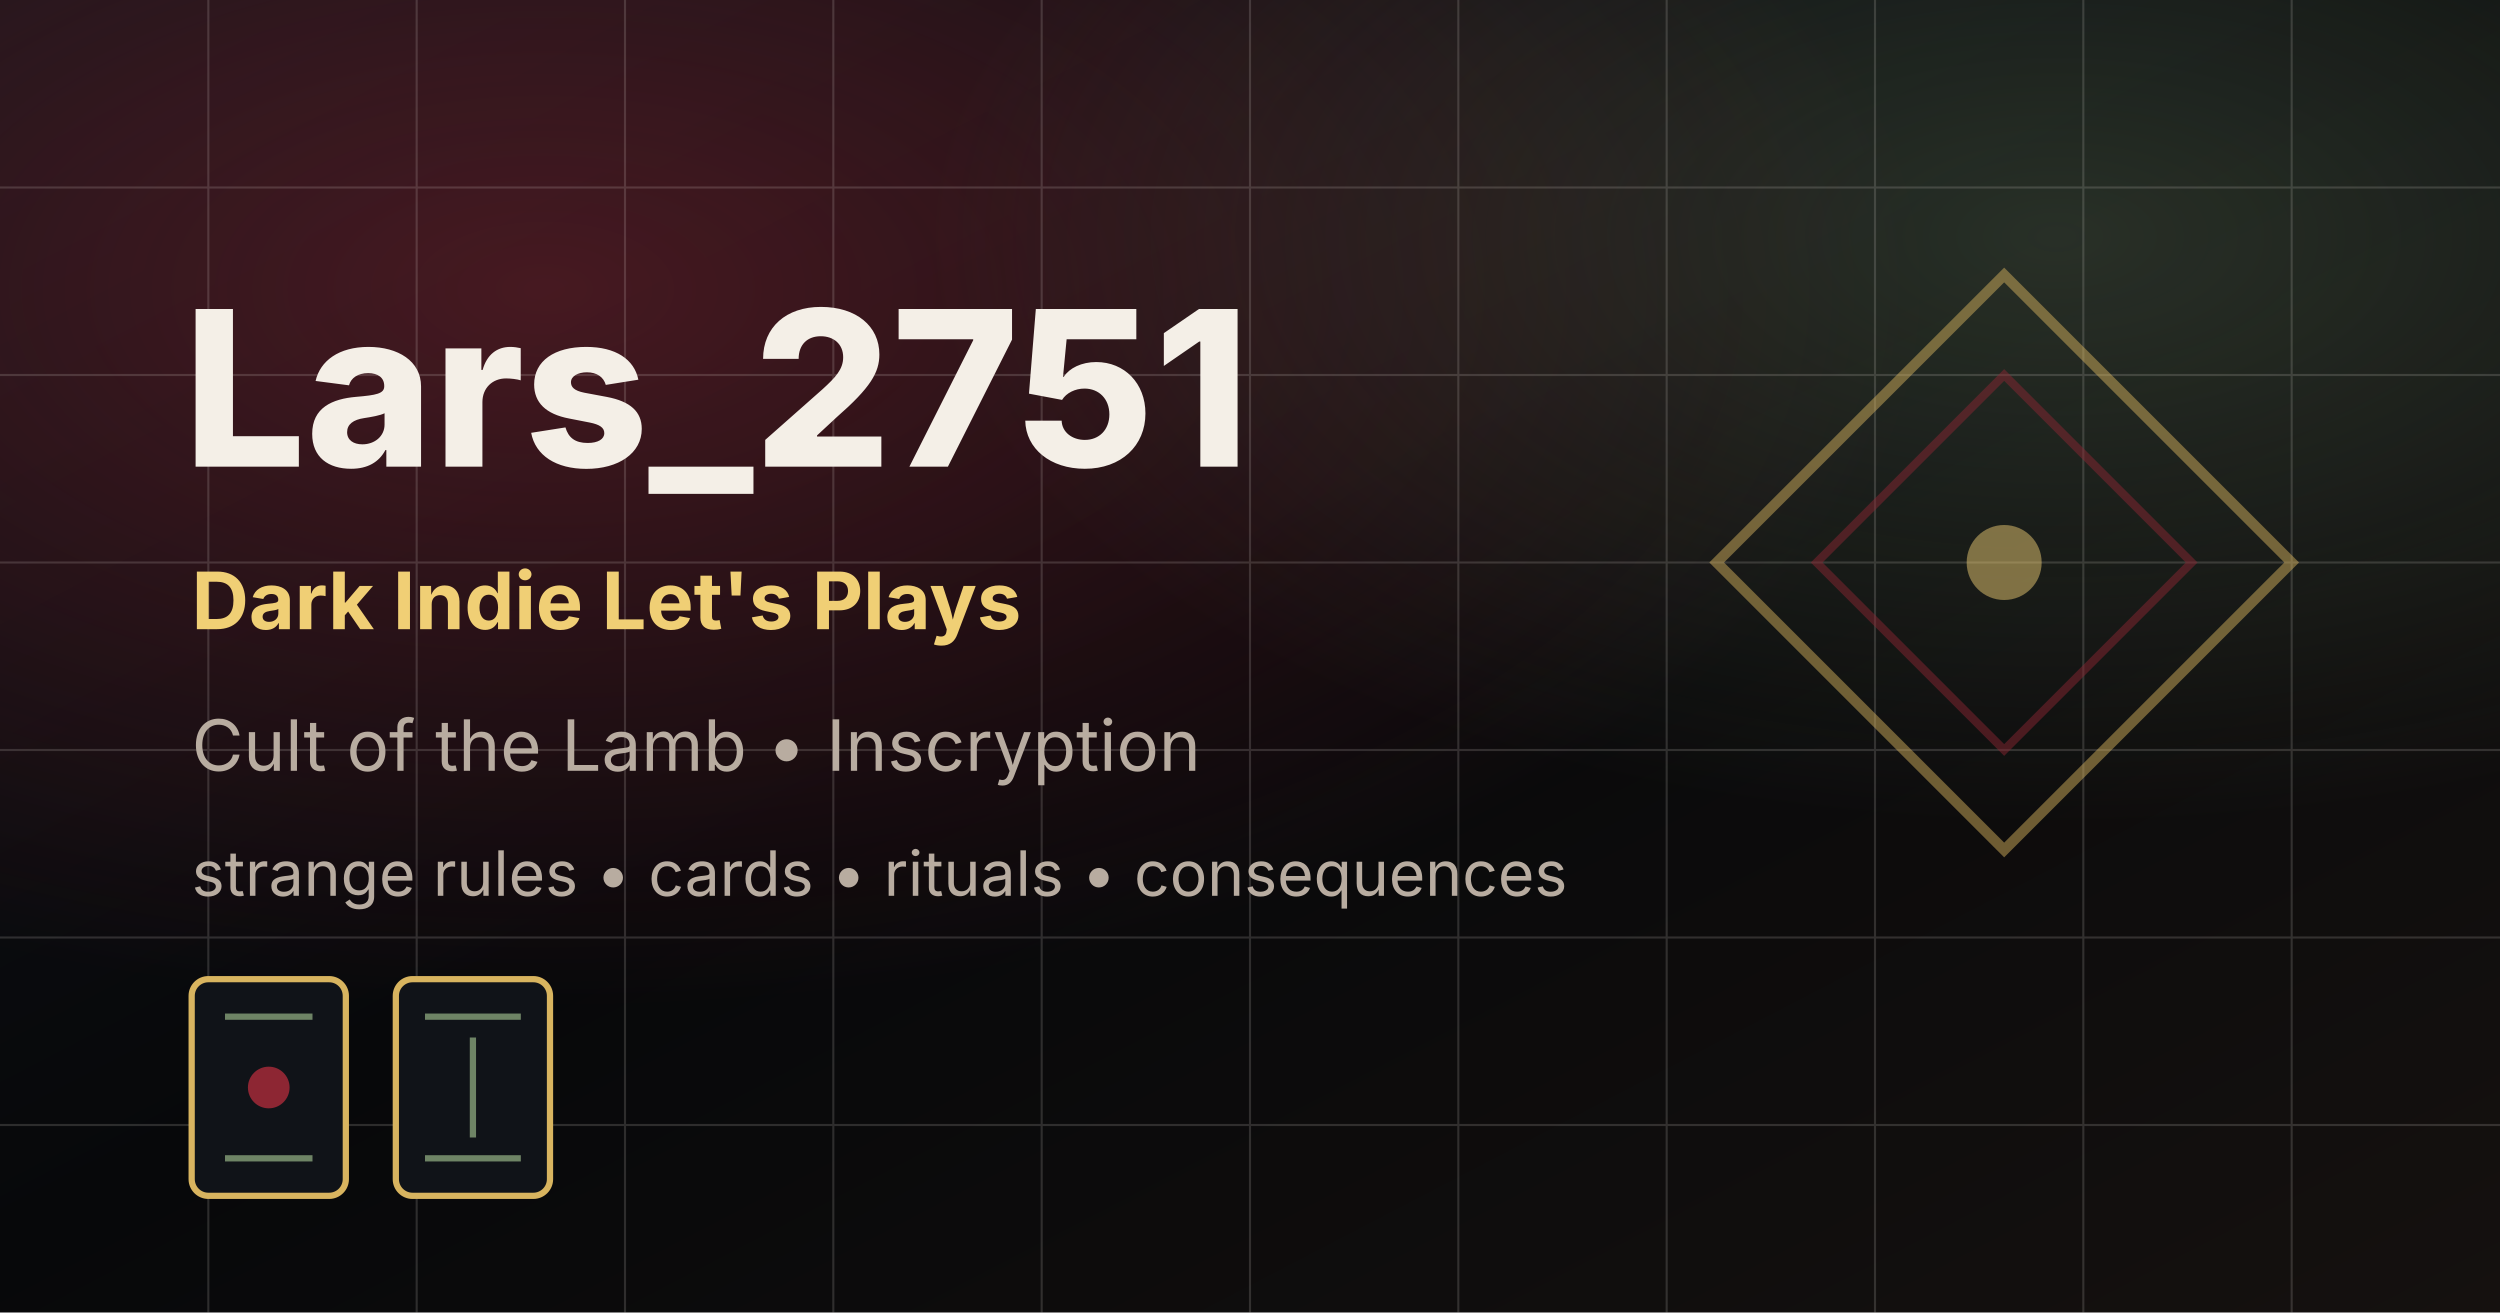
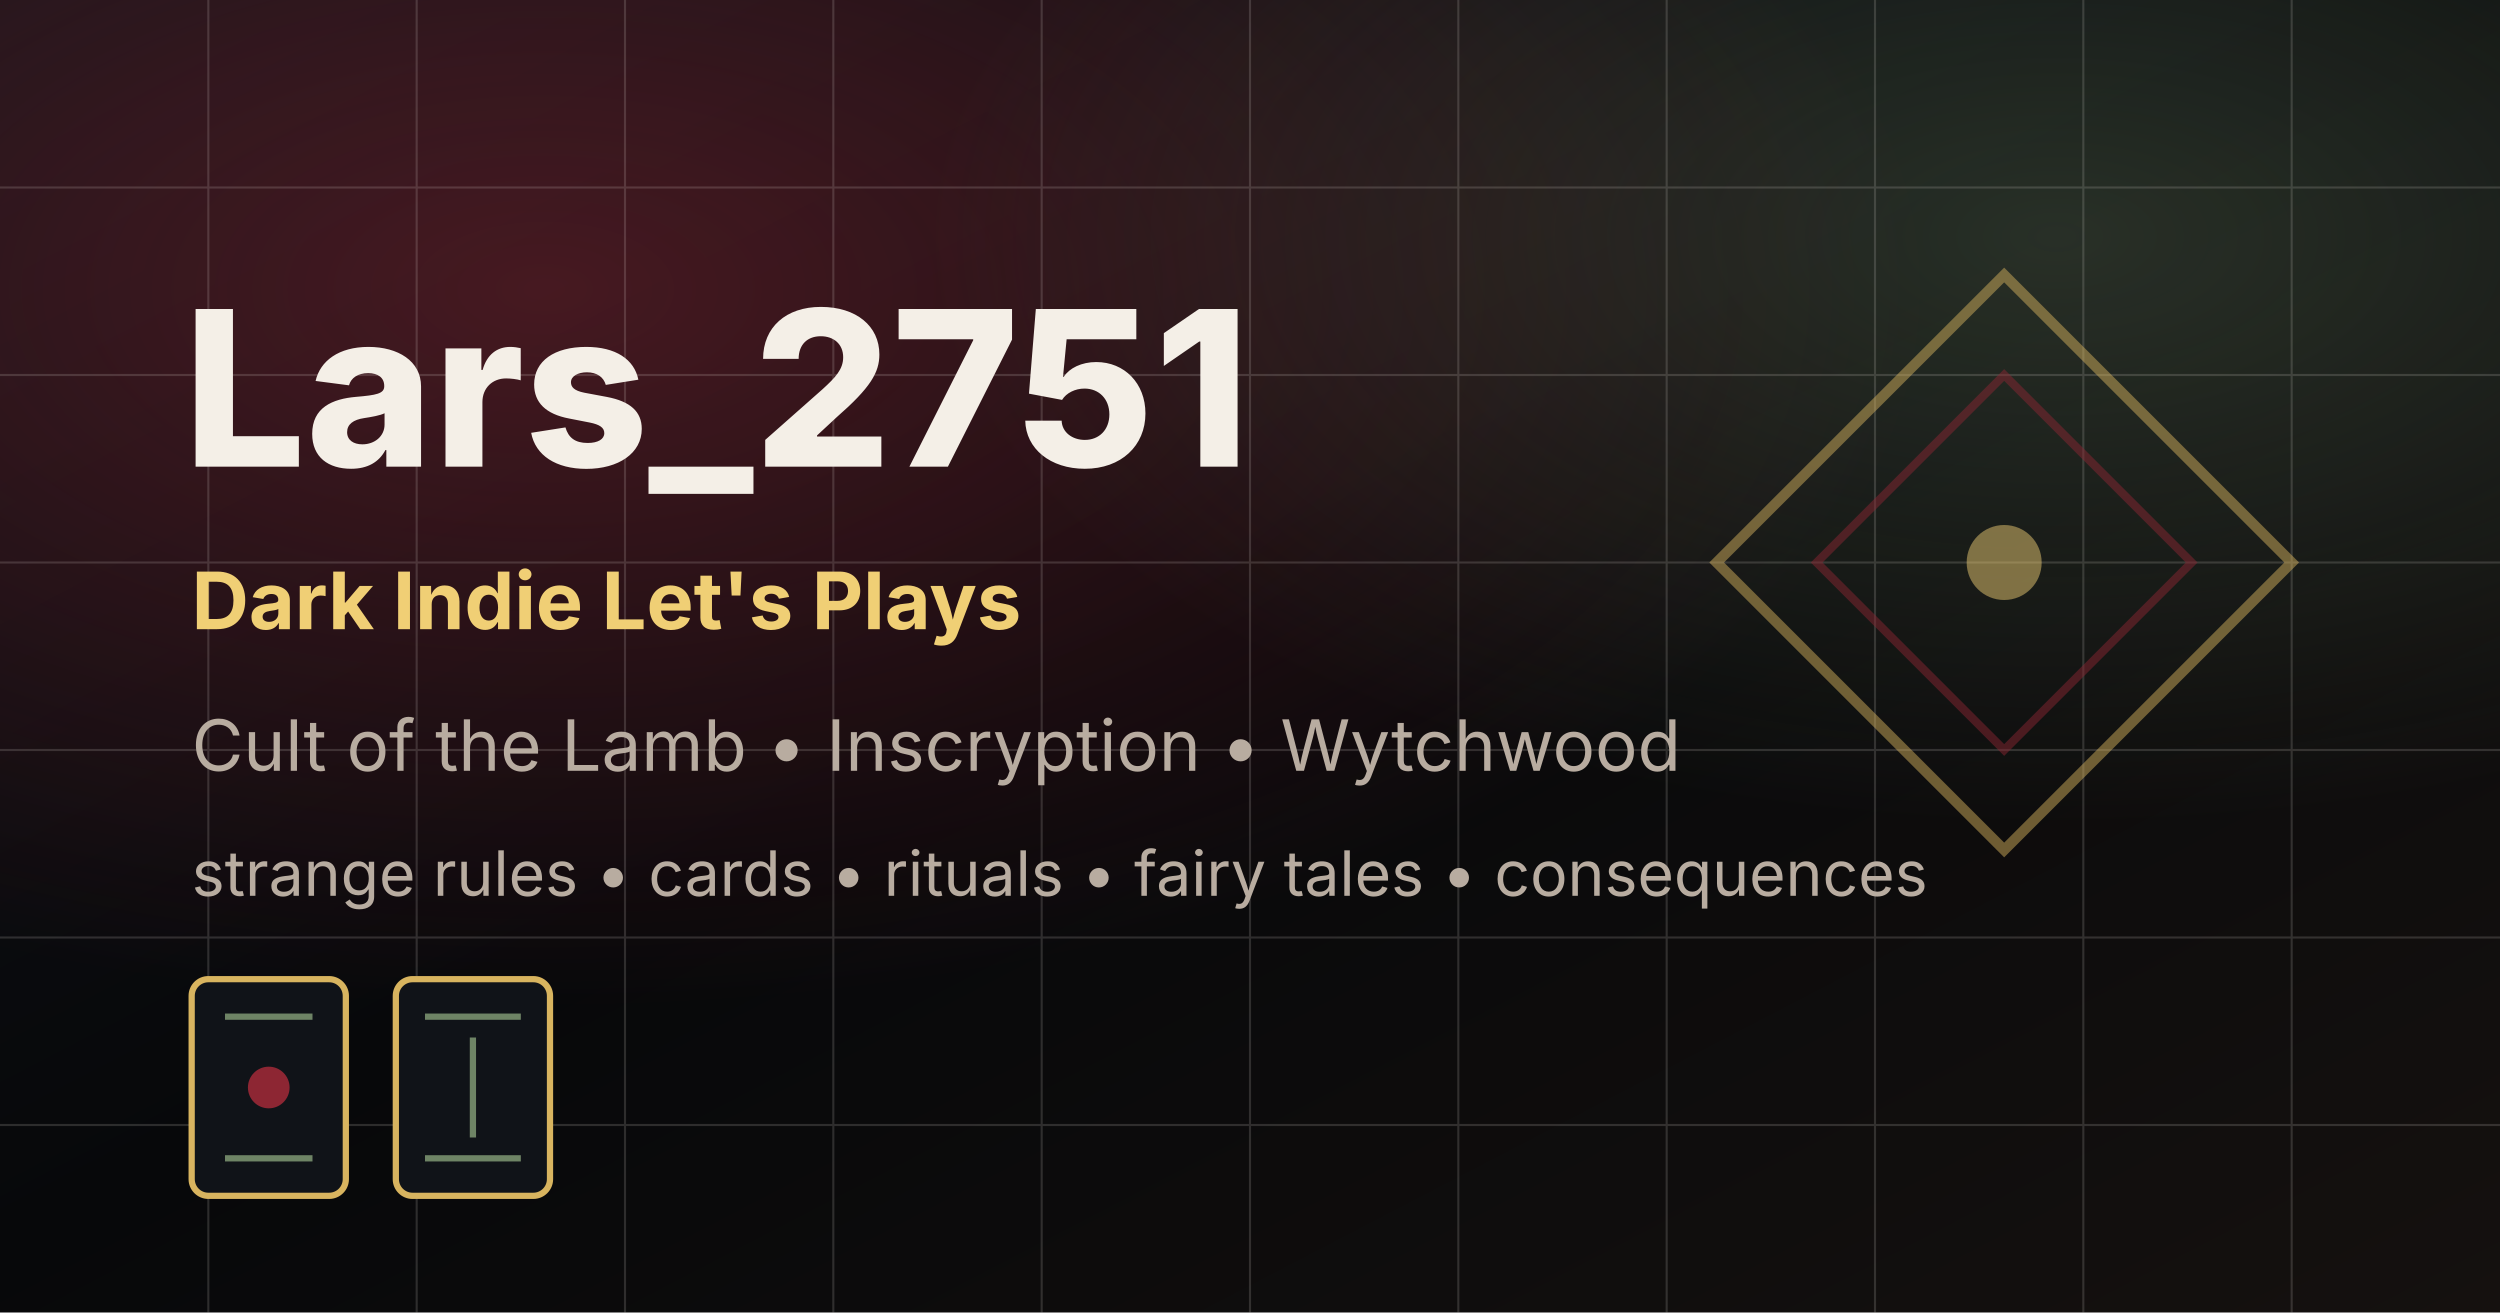
<svg xmlns="http://www.w3.org/2000/svg" viewBox="0 0 1200 630" role="img" aria-label="Lars_2751 dark indie Let's Plays">
  <defs>
    <linearGradient id="bg" x1="0" x2="1" y1="0" y2="1">
      <stop offset="0" stop-color="#101318" />
      <stop offset="0.48" stop-color="#07080a" />
      <stop offset="1" stop-color="#15110f" />
    </linearGradient>
    <radialGradient id="red" cx="22%" cy="22%" r="55%">
      <stop offset="0" stop-color="#8d2633" stop-opacity="0.45" />
      <stop offset="1" stop-color="#8d2633" stop-opacity="0" />
    </radialGradient>
    <radialGradient id="green" cx="82%" cy="18%" r="45%">
      <stop offset="0" stop-color="#6e8465" stop-opacity="0.32" />
      <stop offset="1" stop-color="#6e8465" stop-opacity="0" />
    </radialGradient>
  </defs>
  <rect width="1200" height="630" fill="url(#bg)" />
  <rect width="1200" height="630" fill="url(#red)" />
  <rect width="1200" height="630" fill="url(#green)" />
  <g opacity="0.16" stroke="#f4efe7" stroke-width="1">
    <path d="M0 90h1200M0 180h1200M0 270h1200M0 360h1200M0 450h1200M0 540h1200" />
    <path d="M100 0v630M200 0v630M300 0v630M400 0v630M500 0v630M600 0v630M700 0v630M800 0v630M900 0v630M1000 0v630M1100 0v630" />
  </g>
  <g transform="translate(824 132)" opacity="0.48">
    <path d="M138 0 276 138 138 276 0 138Z" fill="none" stroke="#d8b45f" stroke-width="5" />
    <path d="M138 48 228 138 138 228 48 138Z" fill="none" stroke="#8d2633" stroke-width="4" />
    <circle cx="138" cy="138" r="18" fill="#f0cf75" />
  </g>
  <g transform="translate(88 106)">
    <text x="0" y="118" fill="#f4efe7" font-family="Inter, Segoe UI, Arial, sans-serif" font-size="104" font-weight="800">Lars_2751</text>
    <text x="4" y="196" fill="#f0cf75" font-family="Inter, Segoe UI, Arial, sans-serif" font-size="38" font-weight="700">Dark Indie Let's Plays</text>
-     <text x="4" y="264" fill="#b8aca0" font-family="Inter, Segoe UI, Arial, sans-serif" font-size="34">Cult of the Lamb • Inscryption</text>
-     <text x="4" y="324" fill="#b8aca0" font-family="Inter, Segoe UI, Arial, sans-serif" font-size="30">strange rules • cards • rituals • consequences</text>
+     <text x="4" y="264" fill="#b8aca0" font-family="Inter, Segoe UI, Arial, sans-serif" font-size="34">Cult of the Lamb • Inscryption • Wytchwood</text>
+     <text x="4" y="324" fill="#b8aca0" font-family="Inter, Segoe UI, Arial, sans-serif" font-size="30">strange rules • cards • rituals • fairy tales • consequences</text>
  </g>
  <g transform="translate(92 470)">
    <rect width="74" height="104" rx="8" fill="#101318" stroke="#d8b45f" stroke-width="3" />
    <path d="M16 18h42M16 86h42" stroke="#6e8465" stroke-width="3" />
    <circle cx="37" cy="52" r="10" fill="#8d2633" />
    <rect x="98" width="74" height="104" rx="8" fill="#101318" stroke="#d8b45f" stroke-width="3" />
    <path d="M112 18h46M112 86h46M135 28v48" stroke="#6e8465" stroke-width="3" />
  </g>
</svg>
